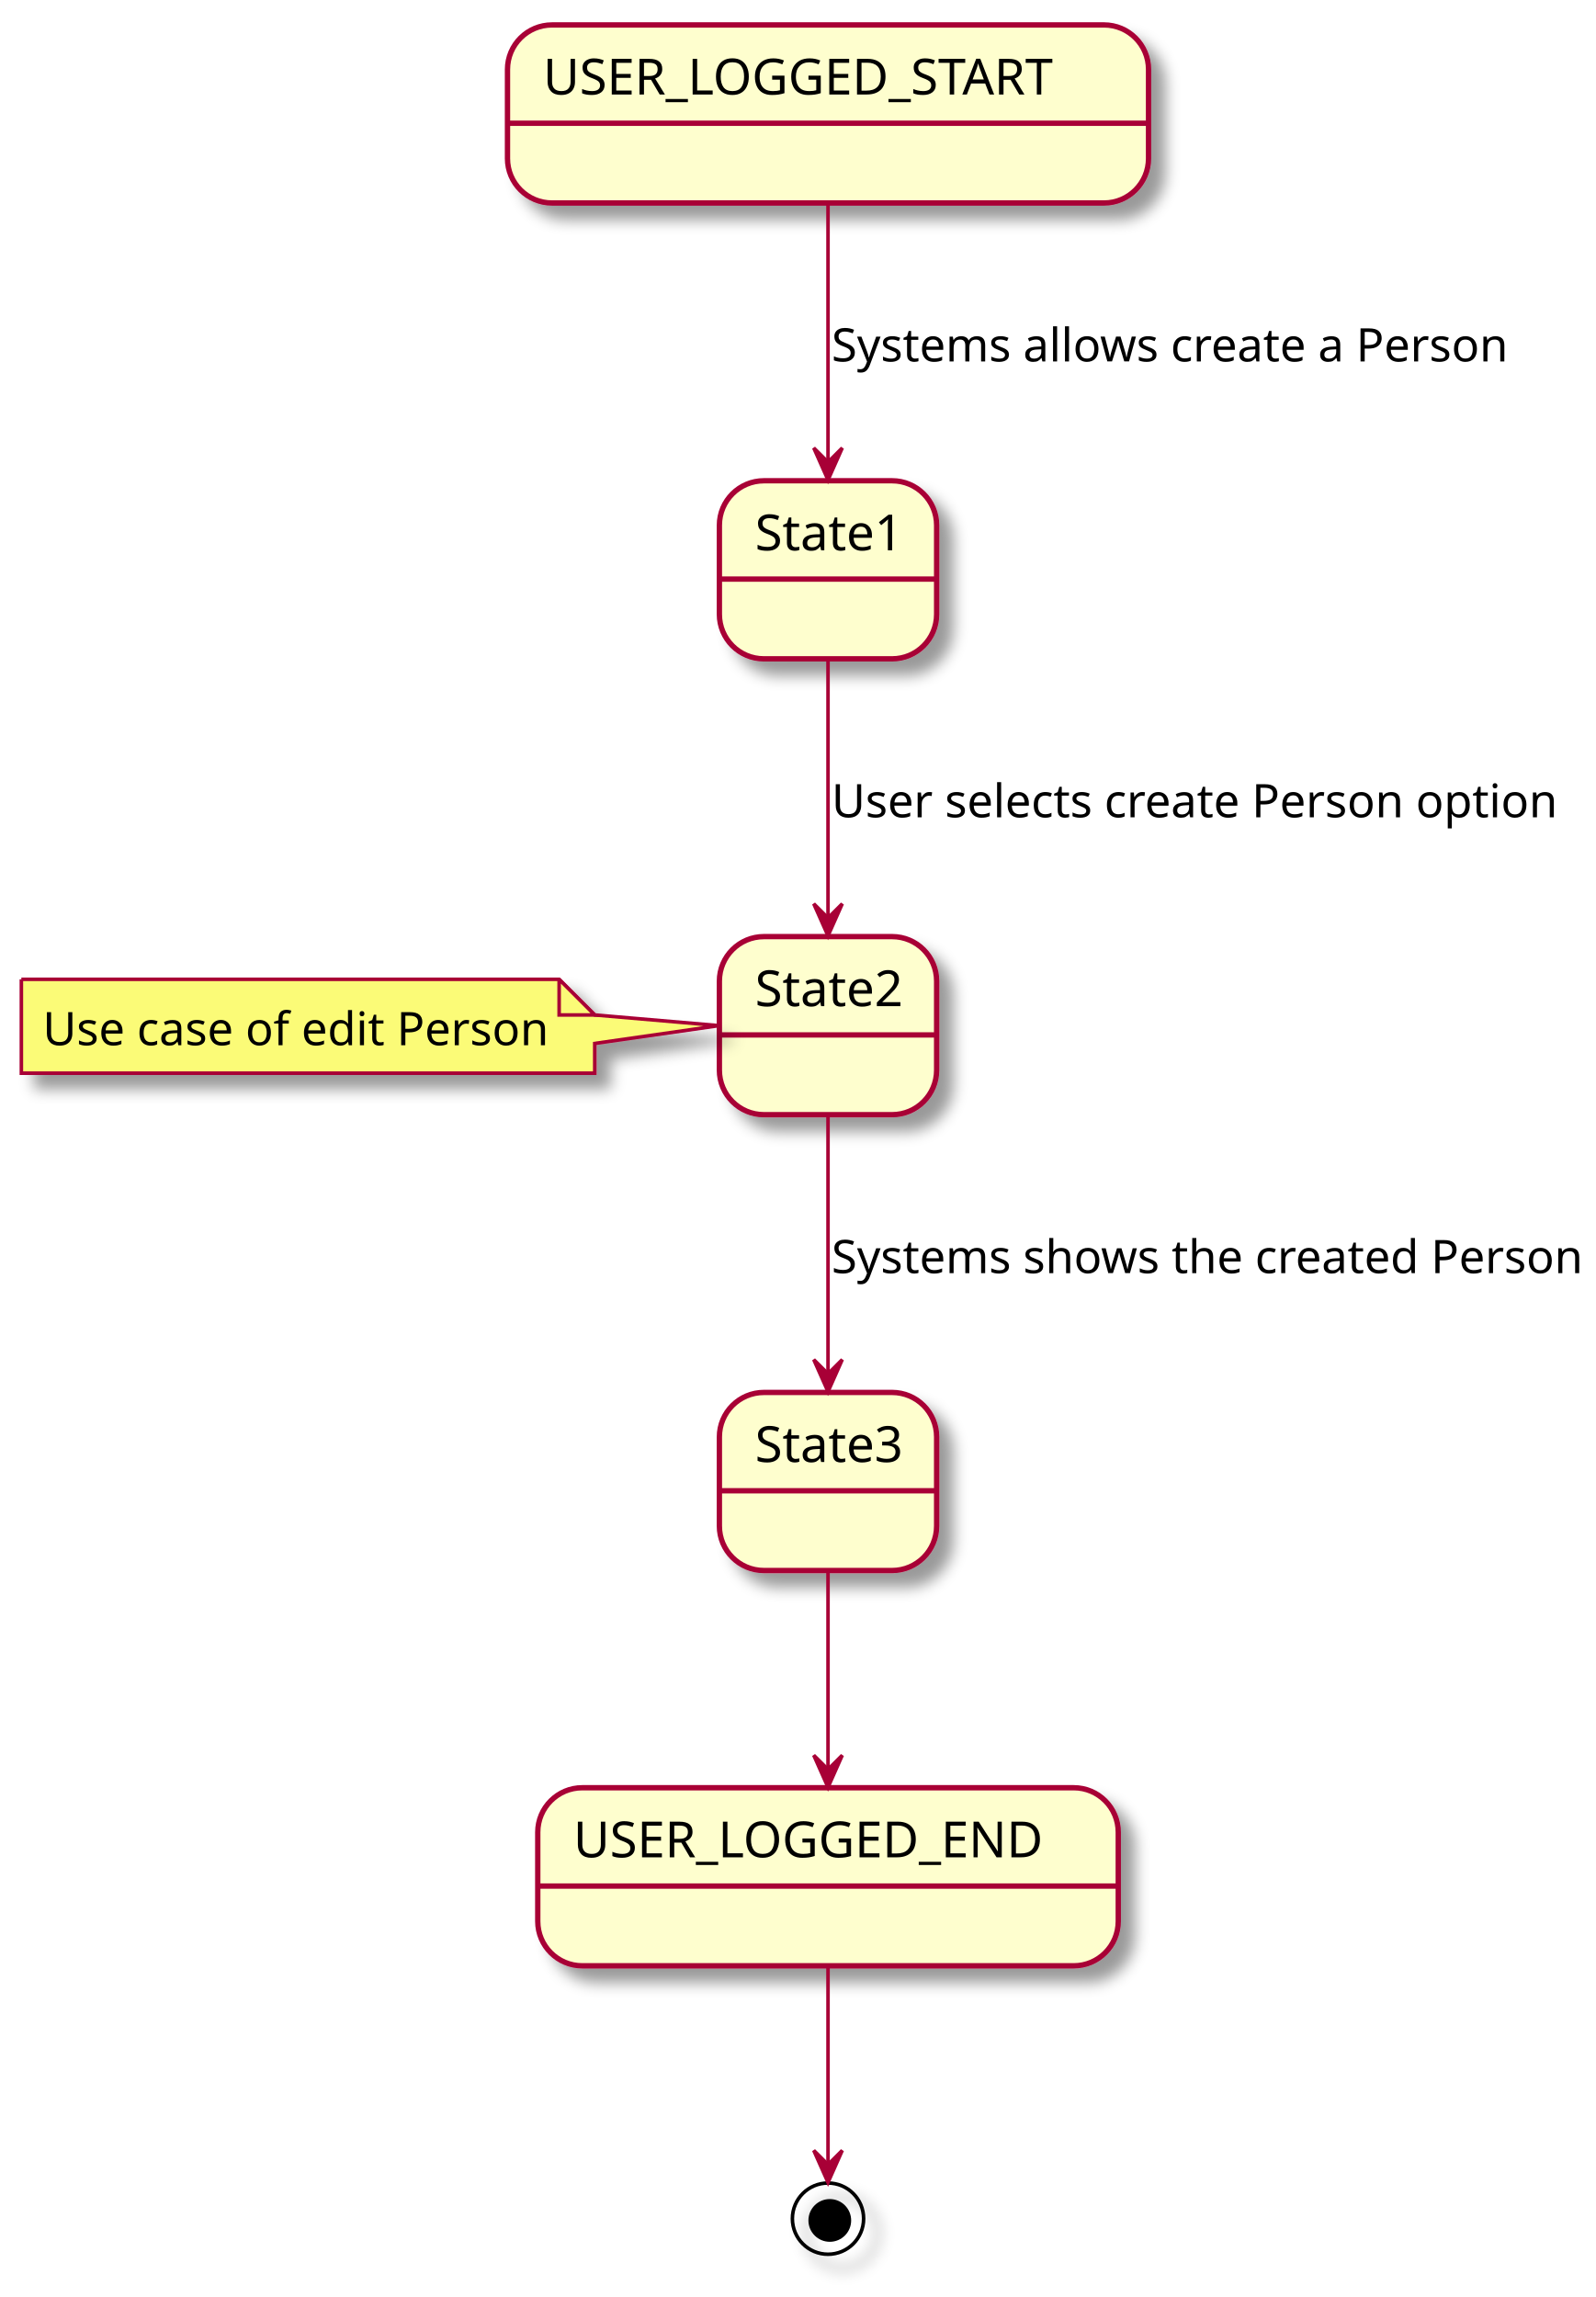
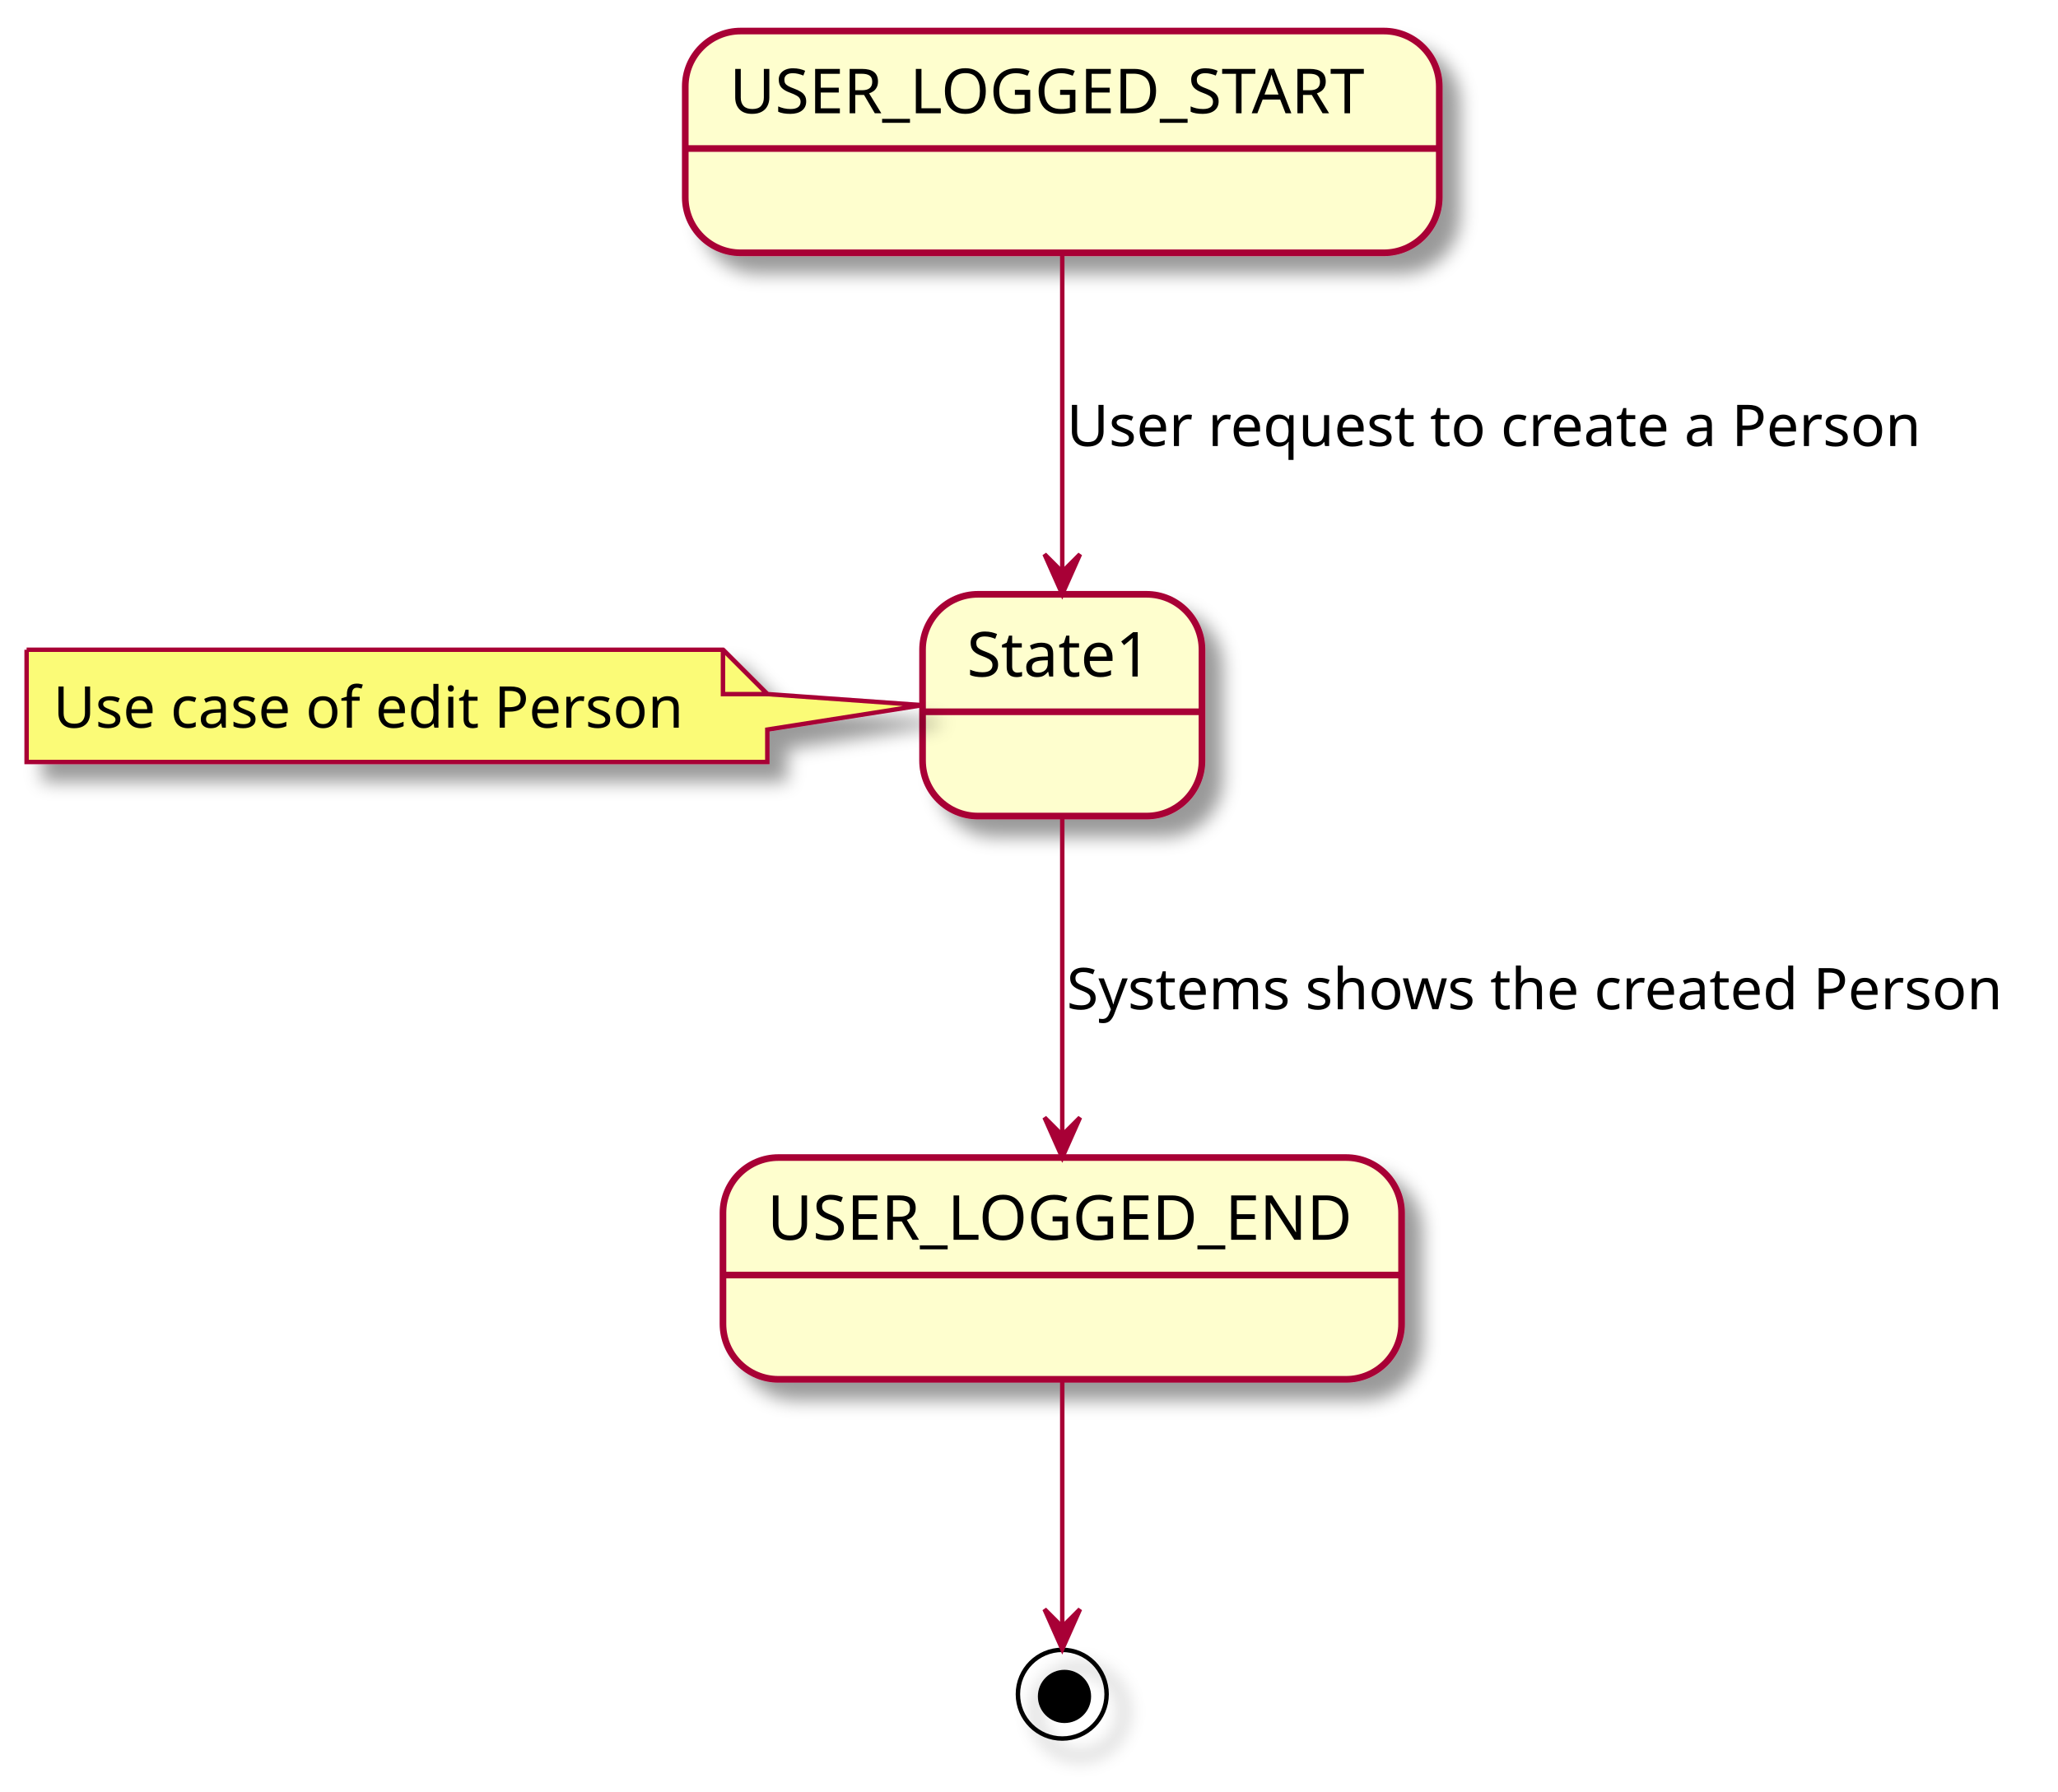
- <svg xmlns="http://www.w3.org/2000/svg" contentScriptType="application/ecmascript" contentStyleType="text/css" height="645px" preserveAspectRatio="none" style="width:448px;height:645px;" version="1.1" viewBox="0 0 448 645" width="448px" zoomAndPan="magnify">
+ <svg xmlns="http://www.w3.org/2000/svg" contentScriptType="application/ecmascript" contentStyleType="text/css" height="404px" preserveAspectRatio="none" style="width:464px;height:404px;" version="1.1" viewBox="0 0 464 404" width="464px" zoomAndPan="magnify">
  <defs>
-     <filter height="300%" id="f1aehs8fmkxf3v" width="300%" x="-1" y="-1">
+     <filter height="300%" id="f1aoc26x4pkdgc" width="300%" x="-1" y="-1">
      <feGaussianBlur result="blurOut" stdDeviation="2.0" />
      <feColorMatrix in="blurOut" result="blurOut2" type="matrix" values="0 0 0 0 0 0 0 0 0 0 0 0 0 0 0 0 0 0 .4 0" />
      <feOffset dx="4.0" dy="4.0" in="blurOut2" result="blurOut3" />
      <feBlend in="SourceGraphic" in2="blurOut3" mode="normal" />
    </filter>
  </defs>
  <g>
    <g id="USER_LOGGED_START">
-       <rect fill="#FEFECE" filter="url(#f1aehs8fmkxf3v)" height="50" rx="12.5" ry="12.5" style="stroke:#A80036;stroke-width:1.5;" width="180" x="142.5" y="7" />
-       <line style="stroke:#A80036;stroke-width:1.5;" x1="142.5" x2="322.5" y1="34.609" y2="34.609" />
-       <text fill="#000000" font-family="sans-serif" font-size="14" lengthAdjust="spacing" textLength="160" x="152.5" y="26.533">USER_LOGGED_START</text>
+       <rect fill="#FEFECE" filter="url(#f1aoc26x4pkdgc)" height="50" rx="12.5" ry="12.5" style="stroke:#A80036;stroke-width:1.5;" width="170" x="154.5" y="7" />
+       <line style="stroke:#A80036;stroke-width:1.5;" x1="154.5" x2="324.5" y1="33.488" y2="33.488" />
+       <text fill="#000000" font-family="sans-serif" font-size="14" lengthAdjust="spacing" textLength="150" x="164.5" y="25.535">USER_LOGGED_START</text>
    </g>
    <g id="State1">
-       <rect fill="#FEFECE" filter="url(#f1aehs8fmkxf3v)" height="50" rx="12.5" ry="12.5" style="stroke:#A80036;stroke-width:1.5;" width="61" x="202" y="135" />
-       <line style="stroke:#A80036;stroke-width:1.5;" x1="202" x2="263" y1="162.609" y2="162.609" />
-       <text fill="#000000" font-family="sans-serif" font-size="14" lengthAdjust="spacing" textLength="41" x="212" y="154.533">State1</text>
+       <rect fill="#FEFECE" filter="url(#f1aoc26x4pkdgc)" height="50" rx="12.5" ry="12.5" style="stroke:#A80036;stroke-width:1.5;" width="63" x="208" y="134" />
+       <line style="stroke:#A80036;stroke-width:1.5;" x1="208" x2="271" y1="160.488" y2="160.488" />
+       <text fill="#000000" font-family="sans-serif" font-size="14" lengthAdjust="spacing" textLength="43" x="218" y="152.535">State1</text>
    </g>
-     <g id="State2">
-       <rect fill="#FEFECE" filter="url(#f1aehs8fmkxf3v)" height="50" rx="12.5" ry="12.5" style="stroke:#A80036;stroke-width:1.5;" width="61" x="202" y="263" />
-       <line style="stroke:#A80036;stroke-width:1.5;" x1="202" x2="263" y1="290.609" y2="290.609" />
-       <text fill="#000000" font-family="sans-serif" font-size="14" lengthAdjust="spacing" textLength="41" x="212" y="282.533">State2</text>
+     <path d="M6,146.5 L6,171.81 A0,0 0 0 0 6,171.81 L173,171.81 A0,0 0 0 0 173,171.81 L173,164.5 L207.95,159 L173,156.5 L173,156.5 L163,146.5 L6,146.5 A0,0 0 0 0 6,146.5 " fill="#FBFB77" filter="url(#f1aoc26x4pkdgc)" style="stroke:#A80036;stroke-width:1.0;" />
+     <path d="M163,146.5 L163,156.5 L173,156.5 L163,146.5 " fill="#FBFB77" style="stroke:#A80036;stroke-width:1.0;" />
+     <text fill="#000000" font-family="sans-serif" font-size="13" lengthAdjust="spacing" textLength="146" x="12" y="164.068">Use case of edit Person</text>
+     <g id="USER_LOGGED_END">
+       <rect fill="#FEFECE" filter="url(#f1aoc26x4pkdgc)" height="50" rx="12.5" ry="12.5" style="stroke:#A80036;stroke-width:1.5;" width="153" x="163" y="261" />
+       <line style="stroke:#A80036;stroke-width:1.5;" x1="163" x2="316" y1="287.488" y2="287.488" />
+       <text fill="#000000" font-family="sans-serif" font-size="14" lengthAdjust="spacing" textLength="133" x="173" y="279.535">USER_LOGGED_END</text>
    </g>
-     <path d="M6,275 L6,301.352 A0,0 0 0 0 6,301.352 L167,301.352 A0,0 0 0 0 167,301.352 L167,293 L201.89,288 L167,285 L167,285 L157,275 L6,275 A0,0 0 0 0 6,275 " fill="#FBFB77" filter="url(#f1aehs8fmkxf3v)" style="stroke:#A80036;stroke-width:1.0;" />
-     <path d="M157,275 L157,285 L167,285 L157,275 " fill="#FBFB77" style="stroke:#A80036;stroke-width:1.0;" />
-     <text fill="#000000" font-family="sans-serif" font-size="13" lengthAdjust="spacing" textLength="140" x="12" y="293.495">Use case of edit Person</text>
-     <g id="State3">
-       <rect fill="#FEFECE" filter="url(#f1aehs8fmkxf3v)" height="50" rx="12.5" ry="12.5" style="stroke:#A80036;stroke-width:1.5;" width="61" x="202" y="391" />
-       <line style="stroke:#A80036;stroke-width:1.5;" x1="202" x2="263" y1="418.609" y2="418.609" />
-       <text fill="#000000" font-family="sans-serif" font-size="14" lengthAdjust="spacing" textLength="41" x="212" y="410.533">State3</text>
-     </g>
-     <g id="USER_LOGGED_END">
-       <rect fill="#FEFECE" filter="url(#f1aehs8fmkxf3v)" height="50" rx="12.5" ry="12.5" style="stroke:#A80036;stroke-width:1.5;" width="163" x="151" y="502" />
-       <line style="stroke:#A80036;stroke-width:1.5;" x1="151" x2="314" y1="529.609" y2="529.609" />
-       <text fill="#000000" font-family="sans-serif" font-size="14" lengthAdjust="spacing" textLength="143" x="161" y="521.533">USER_LOGGED_END</text>
-     </g>
-     <ellipse cx="232.5" cy="623" filter="url(#f1aehs8fmkxf3v)" rx="10" ry="10" style="stroke:#000000;stroke-width:1.0;fill:none;" />
-     <ellipse cx="233" cy="623.5" fill="#000000" rx="6" ry="6" style="stroke:none;stroke-width:1.0;" />
-     <path d="M232.5,57.29 C232.5,77.95 232.5,107.67 232.5,129.65 " fill="none" id="USER_LOGGED_START-to-State1" style="stroke:#A80036;stroke-width:1.0;" />
-     <polygon fill="#A80036" points="232.5,134.78,236.5,125.78,232.5,129.78,228.5,125.78,232.5,134.78" style="stroke:#A80036;stroke-width:1.0;" />
-     <text fill="#000000" font-family="sans-serif" font-size="13" lengthAdjust="spacing" textLength="188" x="233.5" y="101.495">Systems allows create a Person</text>
-     <path d="M232.5,185.29 C232.5,205.95 232.5,235.67 232.5,257.65 " fill="none" id="State1-to-State2" style="stroke:#A80036;stroke-width:1.0;" />
-     <polygon fill="#A80036" points="232.5,262.78,236.5,253.78,232.5,257.78,228.5,253.78,232.5,262.78" style="stroke:#A80036;stroke-width:1.0;" />
-     <text fill="#000000" font-family="sans-serif" font-size="13" lengthAdjust="spacing" textLength="197" x="233.5" y="229.495">User selects create Person option</text>
-     <path d="M232.5,313.29 C232.5,333.95 232.5,363.67 232.5,385.65 " fill="none" id="State2-to-State3" style="stroke:#A80036;stroke-width:1.0;" />
-     <polygon fill="#A80036" points="232.5,390.78,236.5,381.78,232.5,385.78,228.5,381.78,232.5,390.78" style="stroke:#A80036;stroke-width:1.0;" />
-     <text fill="#000000" font-family="sans-serif" font-size="13" lengthAdjust="spacing" textLength="207" x="233.5" y="357.495">Systems shows the created Person</text>
-     <path d="M232.5,441.19 C232.5,457.56 232.5,479.28 232.5,496.64 " fill="none" id="State3-to-USER_LOGGED_END" style="stroke:#A80036;stroke-width:1.0;" />
-     <polygon fill="#A80036" points="232.5,501.88,236.5,492.88,232.5,496.88,228.5,492.88,232.5,501.88" style="stroke:#A80036;stroke-width:1.0;" />
-     <path d="M232.5,552.21 C232.5,569.84 232.5,593.13 232.5,607.84 " fill="none" id="USER_LOGGED_END-to-*end" style="stroke:#A80036;stroke-width:1.0;" />
-     <polygon fill="#A80036" points="232.5,612.84,236.5,603.84,232.5,607.84,228.5,603.84,232.5,612.84" style="stroke:#A80036;stroke-width:1.0;" />
+     <ellipse cx="239.5" cy="382" filter="url(#f1aoc26x4pkdgc)" rx="10" ry="10" style="stroke:#000000;stroke-width:1.0;fill:none;" />
+     <ellipse cx="240" cy="382.5" fill="#000000" rx="6" ry="6" style="stroke:none;stroke-width:1.0;" />
+     <path d="M239.5,57.1 C239.5,77.59 239.5,107.08 239.5,128.88 " fill="none" id="USER_LOGGED_START-to-State1" style="stroke:#A80036;stroke-width:1.0;" />
+     <polygon fill="#A80036" points="239.5,133.97,243.5,124.97,239.5,128.97,235.5,124.97,239.5,133.97" style="stroke:#A80036;stroke-width:1.0;" />
+     <text fill="#000000" font-family="sans-serif" font-size="13" lengthAdjust="spacing" textLength="195" x="240.5" y="100.568">User request to create a Person</text>
+     <path d="M239.5,184.1 C239.5,204.59 239.5,234.08 239.5,255.88 " fill="none" id="State1-to-USER_LOGGED_END" style="stroke:#A80036;stroke-width:1.0;" />
+     <polygon fill="#A80036" points="239.5,260.97,243.5,251.97,239.5,255.97,235.5,251.97,239.5,260.97" style="stroke:#A80036;stroke-width:1.0;" />
+     <text fill="#000000" font-family="sans-serif" font-size="13" lengthAdjust="spacing" textLength="216" x="240.5" y="227.568">Systems shows the created Person</text>
+     <path d="M239.5,311.21 C239.5,328.84 239.5,352.13 239.5,366.84 " fill="none" id="USER_LOGGED_END-to-*end" style="stroke:#A80036;stroke-width:1.0;" />
+     <polygon fill="#A80036" points="239.5,371.84,243.5,362.84,239.5,366.84,235.5,362.84,239.5,371.84" style="stroke:#A80036;stroke-width:1.0;" />
  </g>
</svg>
